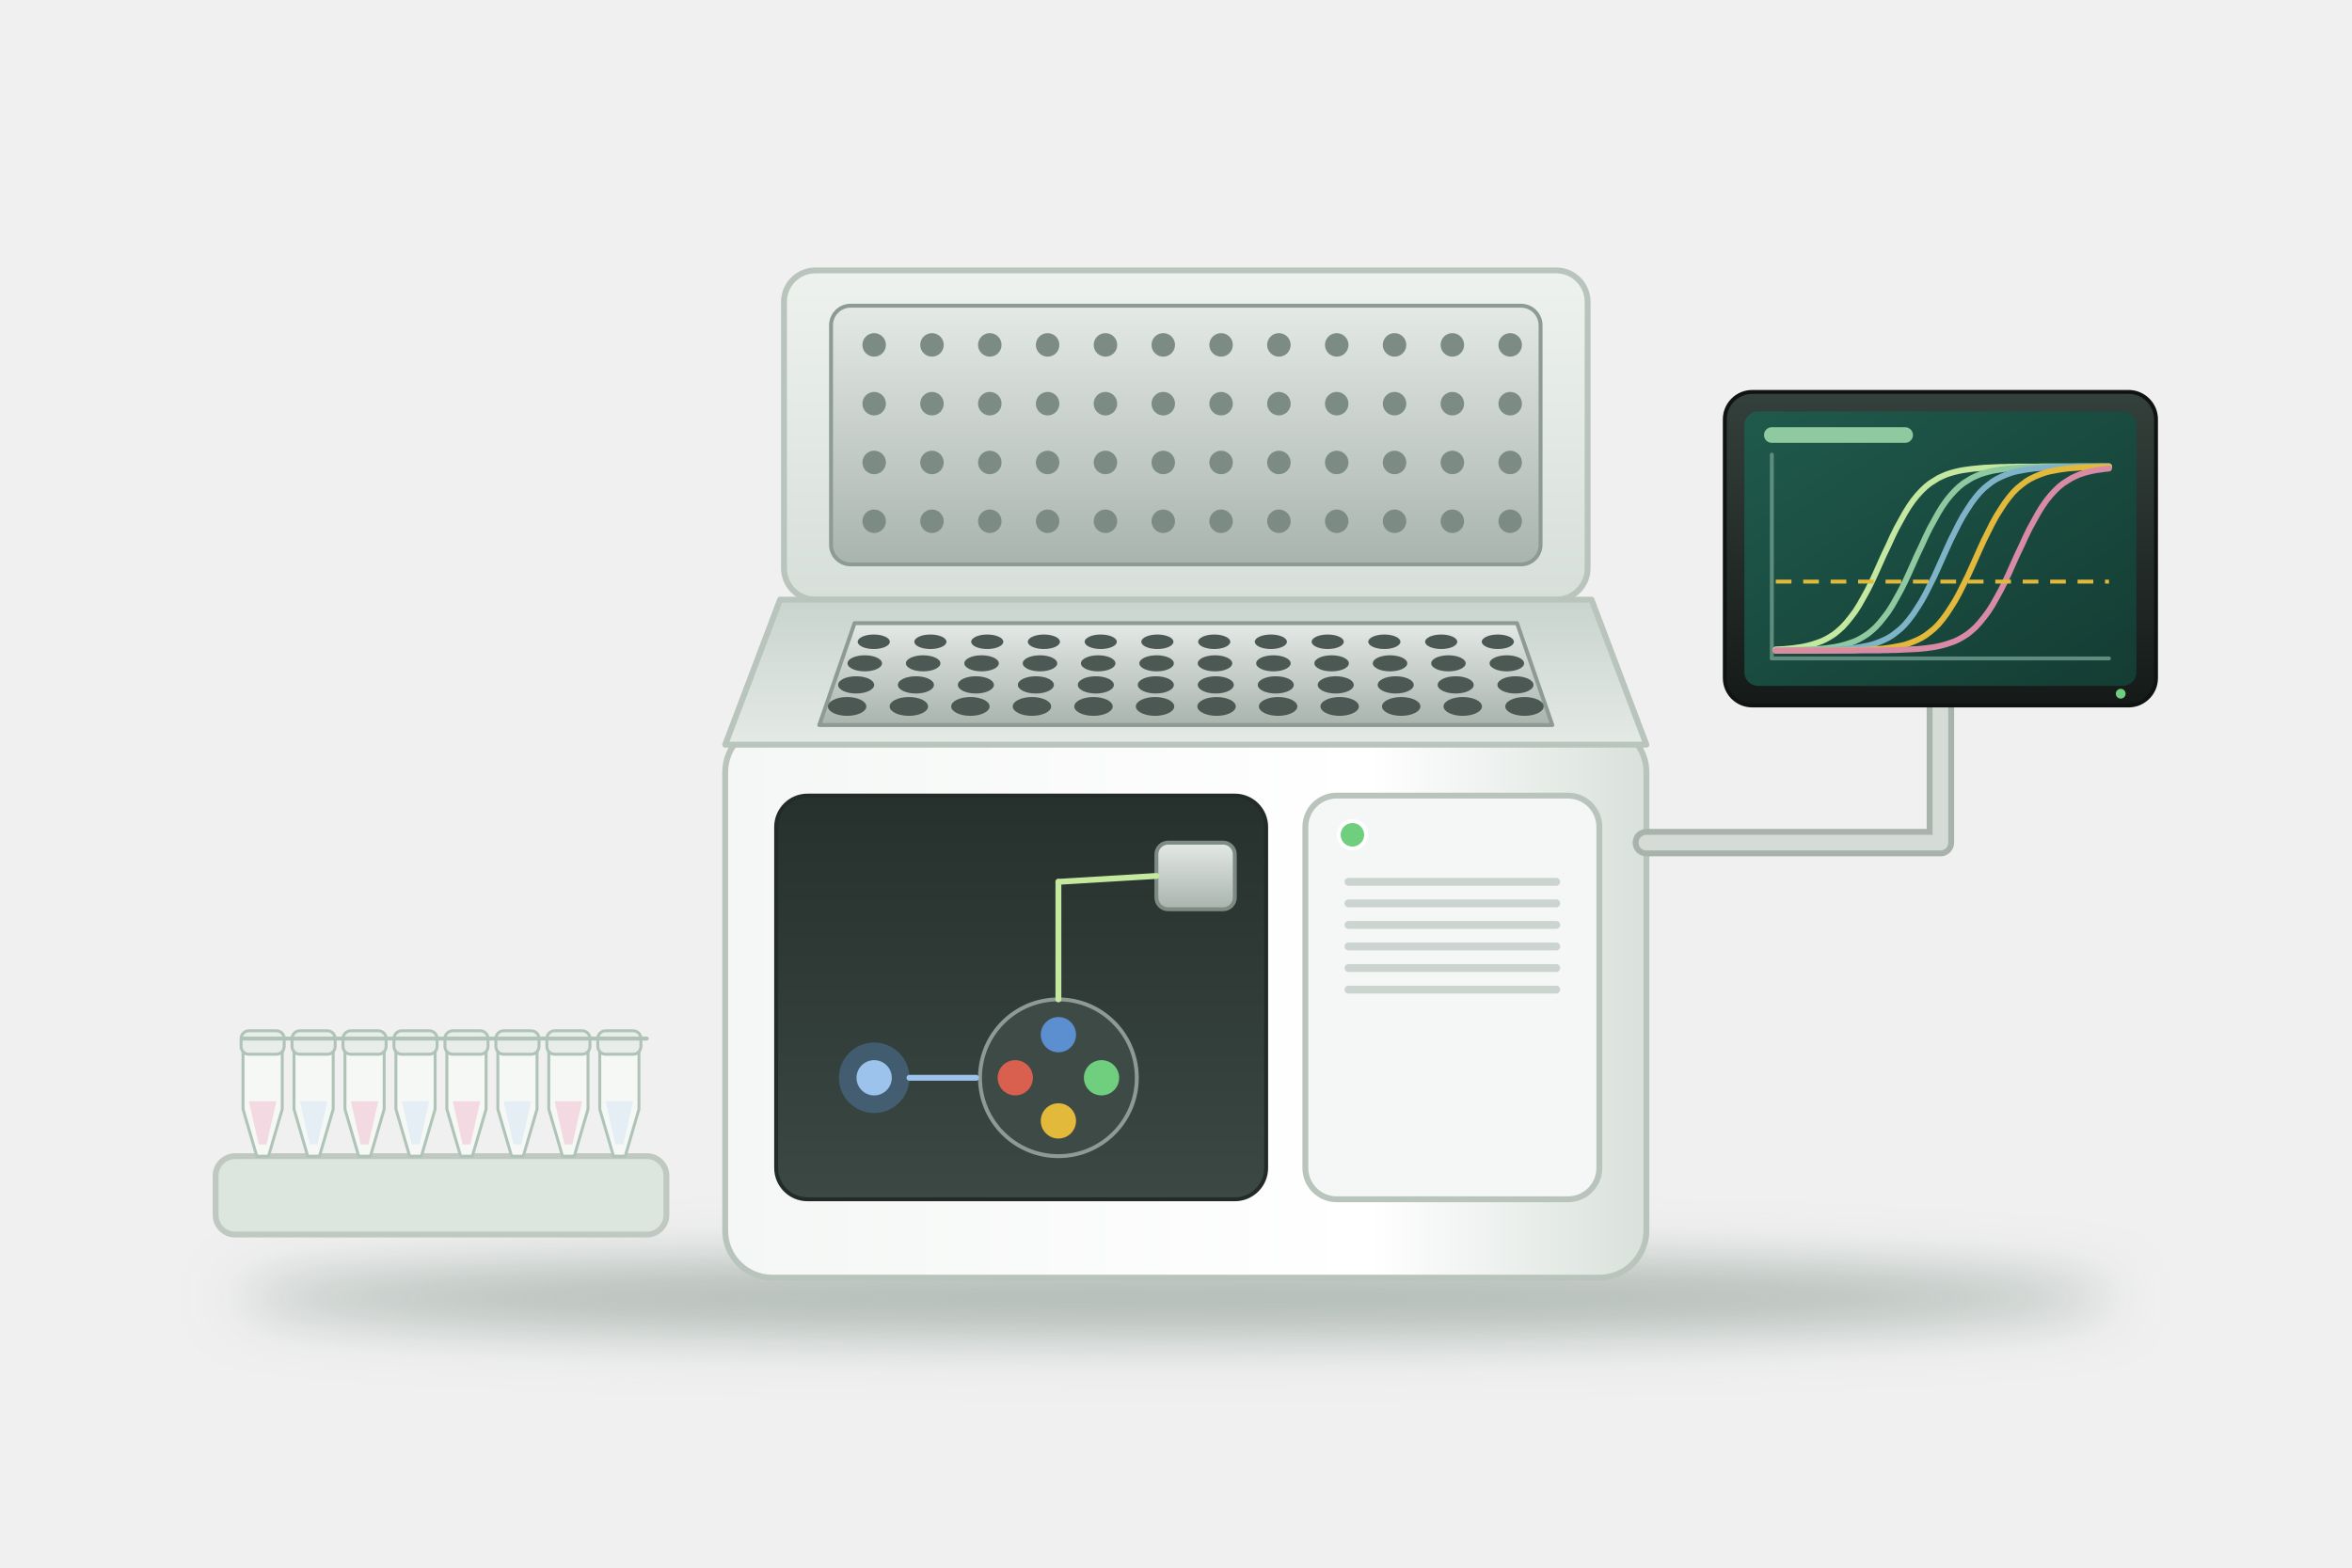
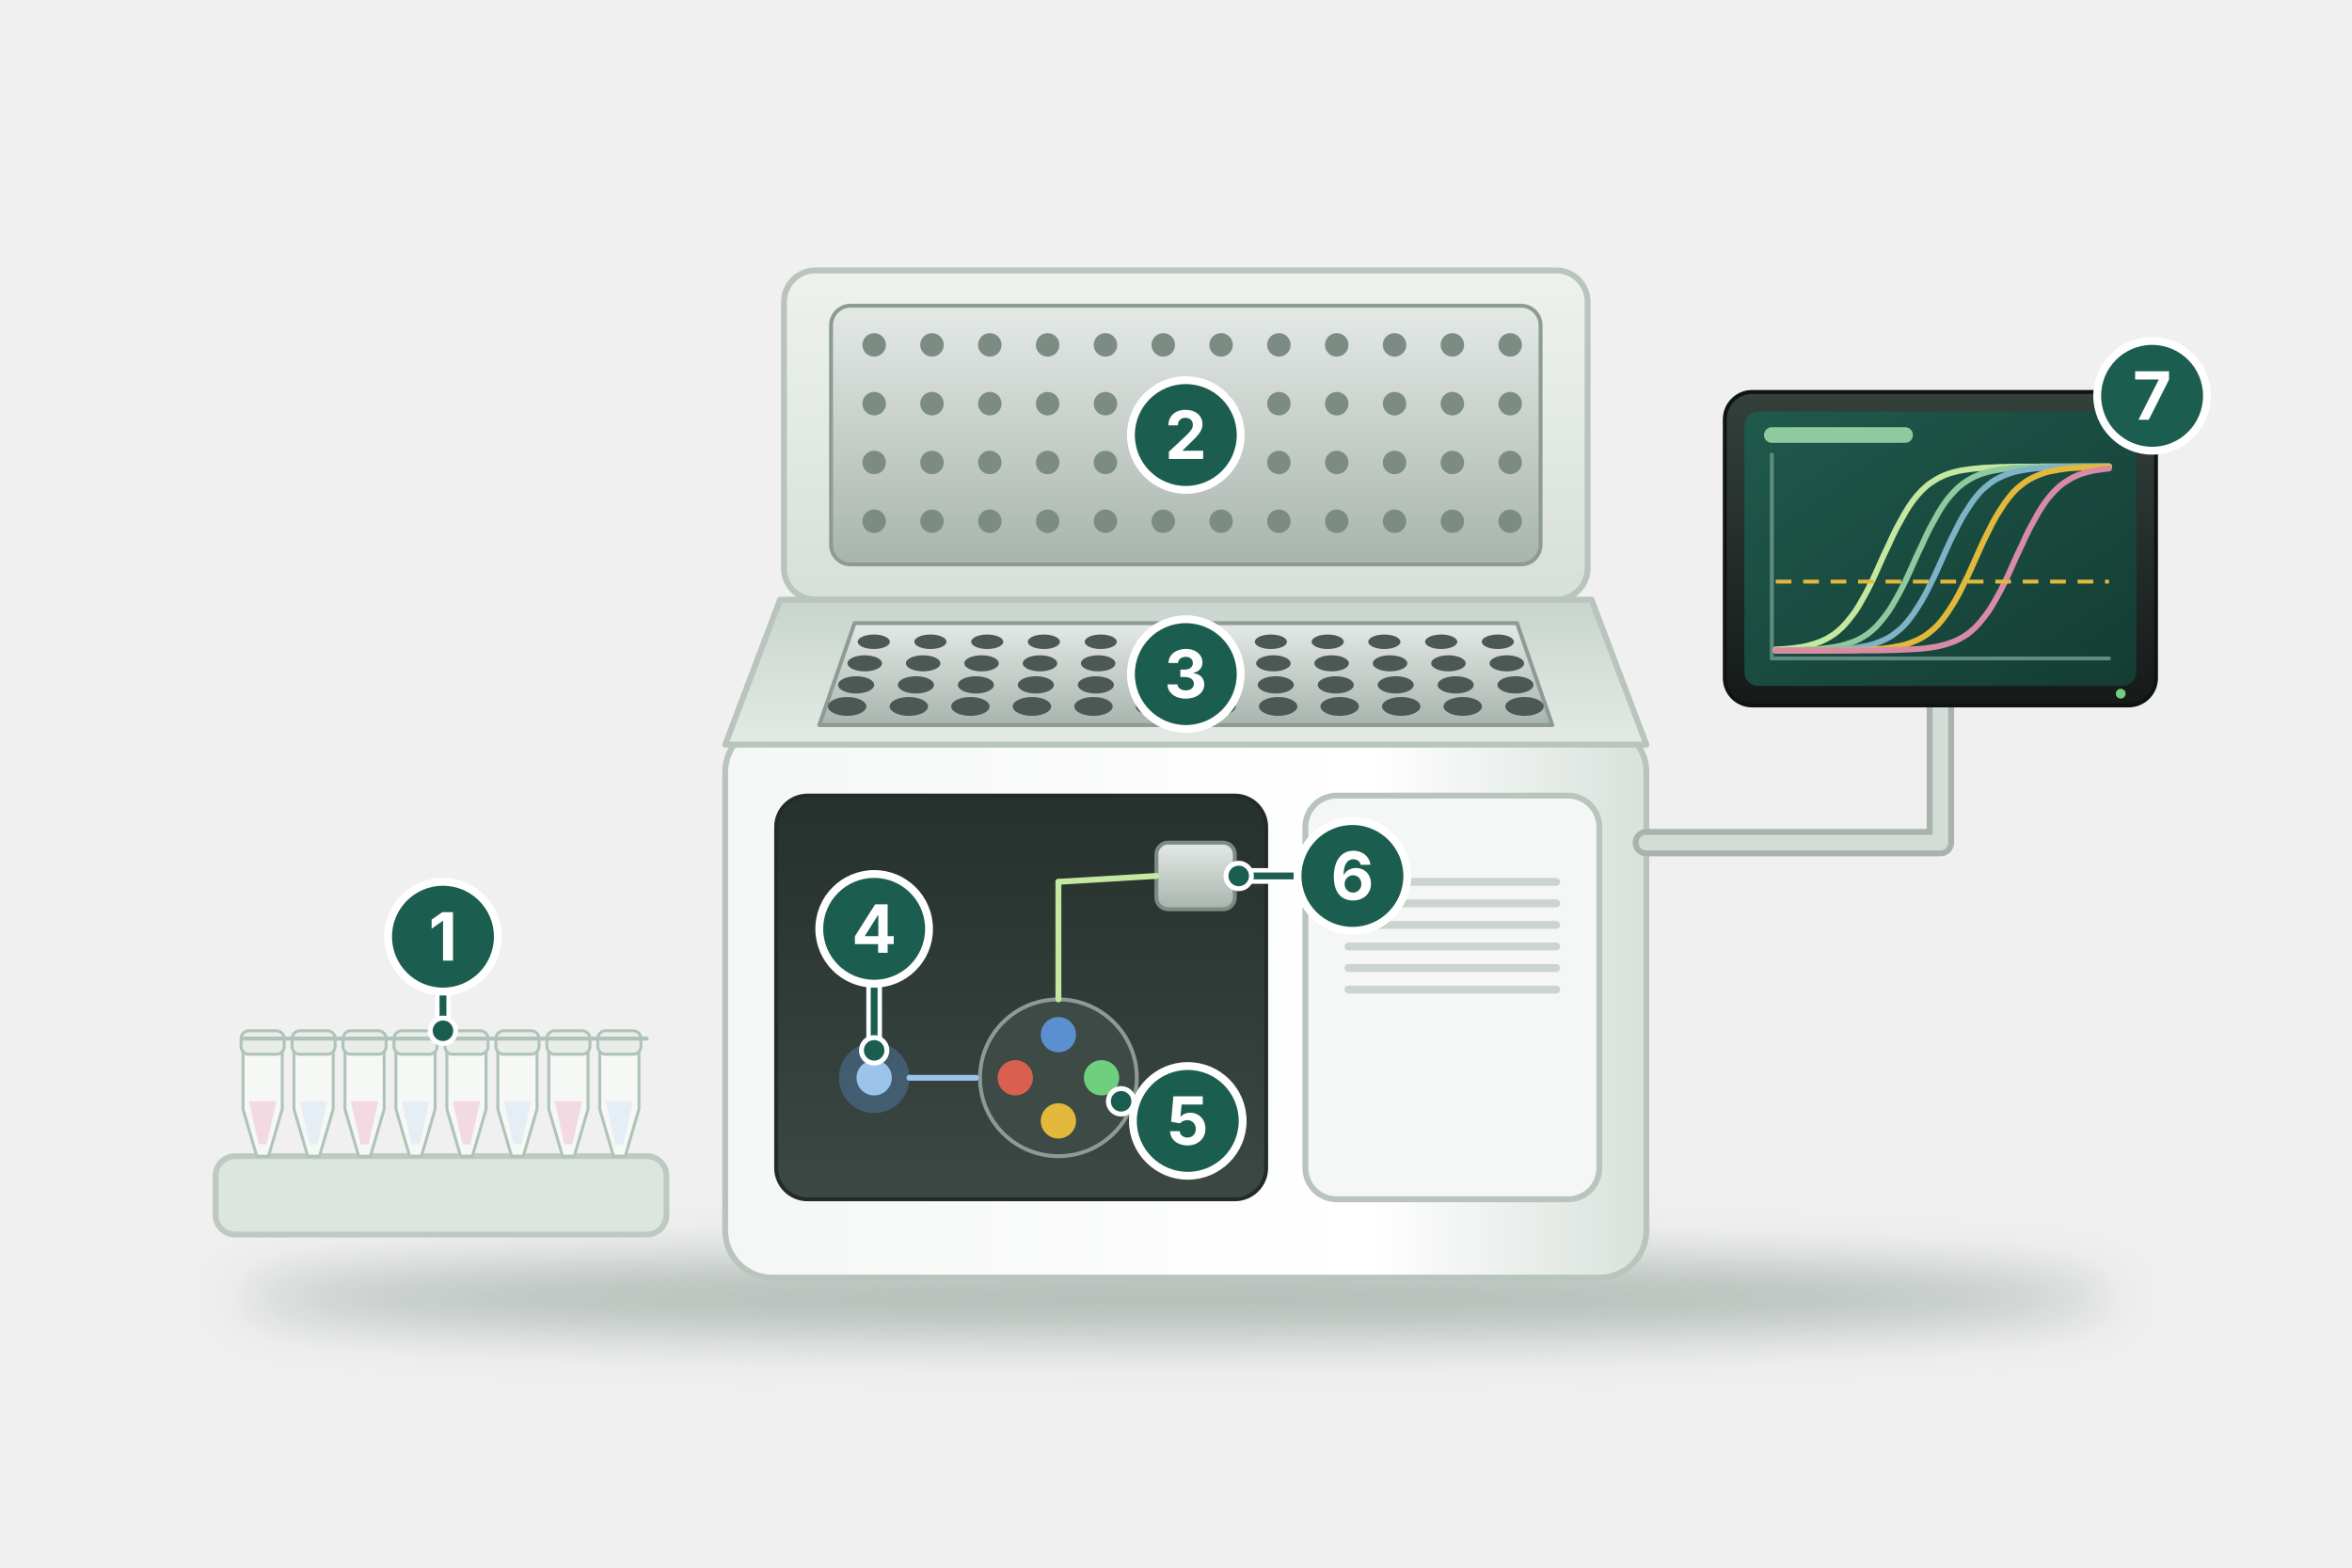
<svg xmlns="http://www.w3.org/2000/svg" viewBox="0 0 1200 800" width="1200" height="800">
  <defs>
    <linearGradient id="body" x1="0" y1="0" x2="0" y2="1">
      <stop offset="0" stop-color="#FFFFFF" />
      <stop offset="1" stop-color="#E1E7E3" />
    </linearGradient>
    <linearGradient id="bodyH" x1="0" y1="0" x2="1" y2="0">
      <stop offset="0" stop-color="#F4F7F5" />
      <stop offset="0.7" stop-color="#FFFFFF" />
      <stop offset="1" stop-color="#D9E1DC" />
    </linearGradient>
    <linearGradient id="topP" x1="0" y1="0" x2="0" y2="1">
      <stop offset="0" stop-color="#EEF2EF" />
      <stop offset="1" stop-color="#D7DFDA" />
    </linearGradient>
    <linearGradient id="deck" x1="0" y1="0" x2="0" y2="1">
      <stop offset="0" stop-color="#C9D4CE" />
      <stop offset="1" stop-color="#E4EAE6" />
    </linearGradient>
    <linearGradient id="screen" x1="0" y1="0" x2="1" y2="1">
      <stop offset="0" stop-color="#1F5A4C" />
      <stop offset="1" stop-color="#143C33" />
    </linearGradient>
    <linearGradient id="dark" x1="0" y1="0" x2="0" y2="1">
      <stop offset="0" stop-color="#34403B" />
      <stop offset="1" stop-color="#151A18" />
    </linearGradient>
    <linearGradient id="niche" x1="0" y1="0" x2="0" y2="1">
      <stop offset="0" stop-color="#26302C" />
      <stop offset="1" stop-color="#3B4843" />
    </linearGradient>
    <linearGradient id="metal" x1="0" y1="0" x2="0" y2="1">
      <stop offset="0" stop-color="#E4E9E6" />
      <stop offset="1" stop-color="#A9B4AE" />
    </linearGradient>
    <linearGradient id="glass" x1="0" y1="0" x2="1" y2="1">
      <stop offset="0" stop-color="#FFFFFF" stop-opacity="0.55" />
      <stop offset="0.45" stop-color="#FFFFFF" stop-opacity="0.08" />
      <stop offset="1" stop-color="#CFE9D9" stop-opacity="0.25" />
    </linearGradient>
    <linearGradient id="liquid" x1="0" y1="0" x2="0" y2="1">
      <stop offset="0" stop-color="#F0D36B" />
      <stop offset="1" stop-color="#E0B73A" />
    </linearGradient>
    <filter id="soft" filterUnits="userSpaceOnUse" x="0" y="0" width="1200" height="800">
      <feGaussianBlur stdDeviation="14" />
    </filter>
  </defs>
  <g transform="translate(0,-50) scale(1)">
    <ellipse cx="600" cy="712" rx="480" ry="20" fill="#6F8479" opacity="0.5" filter="url(#soft)" />
    <rect x="110" y="640" width="230" height="40" rx="10" fill="#DDE5DF" stroke="#BFC9C2" stroke-width="3" />
    <path d="M124 586 H144 V 616 L137 640 H131 L124 616 Z" fill="#F6F8F6" stroke="#AFC3B8" stroke-width="1.5" stroke-linecap="round" stroke-linejoin="round" />
    <path d="M127 612 H141 L136 634 H132 Z" fill="#F3D9E1" stroke="None" stroke-width="0" stroke-linecap="round" stroke-linejoin="round" />
    <rect x="123" y="576" width="22" height="12" rx="4" fill="#E8EDEA" stroke="#AFC3B8" stroke-width="1.5" />
    <path d="M150 586 H170 V 616 L163 640 H157 L150 616 Z" fill="#F6F8F6" stroke="#AFC3B8" stroke-width="1.5" stroke-linecap="round" stroke-linejoin="round" />
    <path d="M153 612 H167 L162 634 H158 Z" fill="#E4EEF4" stroke="None" stroke-width="0" stroke-linecap="round" stroke-linejoin="round" />
    <rect x="149" y="576" width="22" height="12" rx="4" fill="#E8EDEA" stroke="#AFC3B8" stroke-width="1.5" />
    <path d="M176 586 H196 V 616 L189 640 H183 L176 616 Z" fill="#F6F8F6" stroke="#AFC3B8" stroke-width="1.5" stroke-linecap="round" stroke-linejoin="round" />
    <path d="M179 612 H193 L188 634 H184 Z" fill="#F3D9E1" stroke="None" stroke-width="0" stroke-linecap="round" stroke-linejoin="round" />
    <rect x="175" y="576" width="22" height="12" rx="4" fill="#E8EDEA" stroke="#AFC3B8" stroke-width="1.5" />
    <path d="M202 586 H222 V 616 L215 640 H209 L202 616 Z" fill="#F6F8F6" stroke="#AFC3B8" stroke-width="1.5" stroke-linecap="round" stroke-linejoin="round" />
    <path d="M205 612 H219 L214 634 H210 Z" fill="#E4EEF4" stroke="None" stroke-width="0" stroke-linecap="round" stroke-linejoin="round" />
    <rect x="201" y="576" width="22" height="12" rx="4" fill="#E8EDEA" stroke="#AFC3B8" stroke-width="1.5" />
    <path d="M228 586 H248 V 616 L241 640 H235 L228 616 Z" fill="#F6F8F6" stroke="#AFC3B8" stroke-width="1.5" stroke-linecap="round" stroke-linejoin="round" />
    <path d="M231 612 H245 L240 634 H236 Z" fill="#F3D9E1" stroke="None" stroke-width="0" stroke-linecap="round" stroke-linejoin="round" />
    <rect x="227" y="576" width="22" height="12" rx="4" fill="#E8EDEA" stroke="#AFC3B8" stroke-width="1.5" />
    <path d="M254 586 H274 V 616 L267 640 H261 L254 616 Z" fill="#F6F8F6" stroke="#AFC3B8" stroke-width="1.5" stroke-linecap="round" stroke-linejoin="round" />
    <path d="M257 612 H271 L266 634 H262 Z" fill="#E4EEF4" stroke="None" stroke-width="0" stroke-linecap="round" stroke-linejoin="round" />
    <rect x="253" y="576" width="22" height="12" rx="4" fill="#E8EDEA" stroke="#AFC3B8" stroke-width="1.5" />
    <path d="M280 586 H300 V 616 L293 640 H287 L280 616 Z" fill="#F6F8F6" stroke="#AFC3B8" stroke-width="1.5" stroke-linecap="round" stroke-linejoin="round" />
    <path d="M283 612 H297 L292 634 H288 Z" fill="#F3D9E1" stroke="None" stroke-width="0" stroke-linecap="round" stroke-linejoin="round" />
    <rect x="279" y="576" width="22" height="12" rx="4" fill="#E8EDEA" stroke="#AFC3B8" stroke-width="1.5" />
    <path d="M306 586 H326 V 616 L319 640 H313 L306 616 Z" fill="#F6F8F6" stroke="#AFC3B8" stroke-width="1.5" stroke-linecap="round" stroke-linejoin="round" />
    <path d="M309 612 H323 L318 634 H314 Z" fill="#E4EEF4" stroke="None" stroke-width="0" stroke-linecap="round" stroke-linejoin="round" />
    <rect x="305" y="576" width="22" height="12" rx="4" fill="#E8EDEA" stroke="#AFC3B8" stroke-width="1.5" />
    <line x1="124" y1="580" x2="330" y2="580" stroke="#AFC3B8" stroke-width="2" stroke-linecap="round" />
    <rect x="370" y="420" width="470" height="282" rx="24" fill="url(#bodyH)" stroke="#B9C4BD" stroke-width="3" />
    <rect x="400" y="188" width="410" height="168" rx="16" fill="url(#topP)" stroke="#B9C4BD" stroke-width="3" />
    <rect x="424" y="206" width="362" height="132" rx="10" fill="url(#metal)" stroke="#8E9B94" stroke-width="2" />
    <ellipse cx="446.0" cy="226.0" rx="6.0" ry="6.0" fill="#7C8C84" />
    <ellipse cx="475.5" cy="226.0" rx="6.0" ry="6.0" fill="#7C8C84" />
    <ellipse cx="505.0" cy="226.0" rx="6.0" ry="6.0" fill="#7C8C84" />
    <ellipse cx="534.5" cy="226.0" rx="6.0" ry="6.0" fill="#7C8C84" />
    <ellipse cx="564.0" cy="226.0" rx="6.0" ry="6.0" fill="#7C8C84" />
    <ellipse cx="593.5" cy="226.0" rx="6.0" ry="6.0" fill="#7C8C84" />
    <ellipse cx="623.0" cy="226.0" rx="6.0" ry="6.0" fill="#7C8C84" />
    <ellipse cx="652.5" cy="226.0" rx="6.0" ry="6.0" fill="#7C8C84" />
    <ellipse cx="682.0" cy="226.0" rx="6.0" ry="6.0" fill="#7C8C84" />
    <ellipse cx="711.5" cy="226.0" rx="6.0" ry="6.0" fill="#7C8C84" />
    <ellipse cx="741.0" cy="226.0" rx="6.0" ry="6.0" fill="#7C8C84" />
    <ellipse cx="770.5" cy="226.0" rx="6.0" ry="6.0" fill="#7C8C84" />
    <ellipse cx="446.0" cy="256.0" rx="6.0" ry="6.0" fill="#7C8C84" />
    <ellipse cx="475.5" cy="256.0" rx="6.0" ry="6.0" fill="#7C8C84" />
    <ellipse cx="505.0" cy="256.0" rx="6.0" ry="6.0" fill="#7C8C84" />
    <ellipse cx="534.5" cy="256.0" rx="6.0" ry="6.0" fill="#7C8C84" />
    <ellipse cx="564.0" cy="256.0" rx="6.0" ry="6.0" fill="#7C8C84" />
    <ellipse cx="593.5" cy="256.0" rx="6.0" ry="6.0" fill="#7C8C84" />
    <ellipse cx="623.0" cy="256.0" rx="6.0" ry="6.0" fill="#7C8C84" />
    <ellipse cx="652.5" cy="256.0" rx="6.0" ry="6.0" fill="#7C8C84" />
    <ellipse cx="682.0" cy="256.0" rx="6.0" ry="6.0" fill="#7C8C84" />
    <ellipse cx="711.5" cy="256.0" rx="6.0" ry="6.0" fill="#7C8C84" />
    <ellipse cx="741.0" cy="256.0" rx="6.0" ry="6.0" fill="#7C8C84" />
    <ellipse cx="770.5" cy="256.0" rx="6.0" ry="6.0" fill="#7C8C84" />
    <ellipse cx="446.0" cy="286.0" rx="6.0" ry="6.0" fill="#7C8C84" />
    <ellipse cx="475.5" cy="286.0" rx="6.0" ry="6.0" fill="#7C8C84" />
    <ellipse cx="505.0" cy="286.0" rx="6.0" ry="6.0" fill="#7C8C84" />
    <ellipse cx="534.5" cy="286.0" rx="6.0" ry="6.0" fill="#7C8C84" />
    <ellipse cx="564.0" cy="286.0" rx="6.0" ry="6.0" fill="#7C8C84" />
    <ellipse cx="593.5" cy="286.0" rx="6.0" ry="6.0" fill="#7C8C84" />
    <ellipse cx="623.0" cy="286.0" rx="6.0" ry="6.0" fill="#7C8C84" />
    <ellipse cx="652.5" cy="286.0" rx="6.0" ry="6.0" fill="#7C8C84" />
    <ellipse cx="682.0" cy="286.0" rx="6.0" ry="6.0" fill="#7C8C84" />
    <ellipse cx="711.5" cy="286.0" rx="6.0" ry="6.0" fill="#7C8C84" />
    <ellipse cx="741.0" cy="286.0" rx="6.0" ry="6.0" fill="#7C8C84" />
    <ellipse cx="770.5" cy="286.0" rx="6.0" ry="6.0" fill="#7C8C84" />
    <ellipse cx="446.0" cy="316.0" rx="6.0" ry="6.0" fill="#7C8C84" />
    <ellipse cx="475.5" cy="316.0" rx="6.0" ry="6.0" fill="#7C8C84" />
    <ellipse cx="505.0" cy="316.0" rx="6.0" ry="6.0" fill="#7C8C84" />
    <ellipse cx="534.5" cy="316.0" rx="6.0" ry="6.0" fill="#7C8C84" />
    <ellipse cx="564.0" cy="316.0" rx="6.0" ry="6.0" fill="#7C8C84" />
    <ellipse cx="593.5" cy="316.0" rx="6.0" ry="6.0" fill="#7C8C84" />
    <ellipse cx="623.0" cy="316.0" rx="6.0" ry="6.0" fill="#7C8C84" />
    <ellipse cx="652.5" cy="316.0" rx="6.0" ry="6.0" fill="#7C8C84" />
    <ellipse cx="682.0" cy="316.0" rx="6.0" ry="6.0" fill="#7C8C84" />
    <ellipse cx="711.5" cy="316.0" rx="6.0" ry="6.0" fill="#7C8C84" />
    <ellipse cx="741.0" cy="316.0" rx="6.0" ry="6.0" fill="#7C8C84" />
    <ellipse cx="770.5" cy="316.0" rx="6.0" ry="6.0" fill="#7C8C84" />
    <path d="M370 430 L398 356 H812 L840 430 Z" fill="url(#deck)" stroke="#B9C4BD" stroke-width="3" stroke-linecap="round" stroke-linejoin="round" />
    <path d="M418 420 L436 368 H774 L792 420 Z" fill="url(#metal)" stroke="#8E9B94" stroke-width="2" stroke-linecap="round" stroke-linejoin="round" />
    <ellipse cx="445.8" cy="377.5" rx="8.2" ry="3.7" fill="#4C5853" />
    <ellipse cx="474.7" cy="377.5" rx="8.2" ry="3.7" fill="#4C5853" />
    <ellipse cx="503.7" cy="377.5" rx="8.2" ry="3.7" fill="#4C5853" />
    <ellipse cx="532.6" cy="377.5" rx="8.2" ry="3.7" fill="#4C5853" />
    <ellipse cx="561.6" cy="377.5" rx="8.2" ry="3.7" fill="#4C5853" />
    <ellipse cx="590.5" cy="377.5" rx="8.2" ry="3.7" fill="#4C5853" />
    <ellipse cx="619.5" cy="377.5" rx="8.2" ry="3.7" fill="#4C5853" />
    <ellipse cx="648.4" cy="377.5" rx="8.2" ry="3.7" fill="#4C5853" />
    <ellipse cx="677.4" cy="377.5" rx="8.2" ry="3.7" fill="#4C5853" />
    <ellipse cx="706.3" cy="377.5" rx="8.2" ry="3.7" fill="#4C5853" />
    <ellipse cx="735.3" cy="377.5" rx="8.2" ry="3.7" fill="#4C5853" />
    <ellipse cx="764.2" cy="377.5" rx="8.2" ry="3.7" fill="#4C5853" />
    <ellipse cx="441.2" cy="388.5" rx="8.8" ry="4.1" fill="#4C5853" />
    <ellipse cx="471.0" cy="388.5" rx="8.8" ry="4.1" fill="#4C5853" />
    <ellipse cx="500.8" cy="388.5" rx="8.8" ry="4.1" fill="#4C5853" />
    <ellipse cx="530.6" cy="388.5" rx="8.8" ry="4.1" fill="#4C5853" />
    <ellipse cx="560.3" cy="388.5" rx="8.8" ry="4.1" fill="#4C5853" />
    <ellipse cx="590.1" cy="388.5" rx="8.8" ry="4.1" fill="#4C5853" />
    <ellipse cx="619.9" cy="388.5" rx="8.8" ry="4.1" fill="#4C5853" />
    <ellipse cx="649.7" cy="388.5" rx="8.8" ry="4.1" fill="#4C5853" />
    <ellipse cx="679.4" cy="388.5" rx="8.8" ry="4.1" fill="#4C5853" />
    <ellipse cx="709.2" cy="388.5" rx="8.8" ry="4.1" fill="#4C5853" />
    <ellipse cx="739.0" cy="388.5" rx="8.8" ry="4.1" fill="#4C5853" />
    <ellipse cx="768.8" cy="388.5" rx="8.8" ry="4.1" fill="#4C5853" />
    <ellipse cx="436.8" cy="399.5" rx="9.2" ry="4.4" fill="#4C5853" />
    <ellipse cx="467.3" cy="399.5" rx="9.2" ry="4.4" fill="#4C5853" />
    <ellipse cx="497.9" cy="399.5" rx="9.2" ry="4.4" fill="#4C5853" />
    <ellipse cx="528.5" cy="399.5" rx="9.2" ry="4.4" fill="#4C5853" />
    <ellipse cx="559.1" cy="399.5" rx="9.2" ry="4.4" fill="#4C5853" />
    <ellipse cx="589.7" cy="399.5" rx="9.2" ry="4.4" fill="#4C5853" />
    <ellipse cx="620.3" cy="399.5" rx="9.2" ry="4.4" fill="#4C5853" />
    <ellipse cx="650.9" cy="399.5" rx="9.2" ry="4.4" fill="#4C5853" />
    <ellipse cx="681.5" cy="399.5" rx="9.2" ry="4.4" fill="#4C5853" />
    <ellipse cx="712.1" cy="399.5" rx="9.2" ry="4.4" fill="#4C5853" />
    <ellipse cx="742.7" cy="399.5" rx="9.2" ry="4.4" fill="#4C5853" />
    <ellipse cx="773.2" cy="399.5" rx="9.2" ry="4.4" fill="#4C5853" />
    <ellipse cx="432.2" cy="410.5" rx="9.8" ry="4.8" fill="#4C5853" />
    <ellipse cx="463.7" cy="410.5" rx="9.8" ry="4.8" fill="#4C5853" />
    <ellipse cx="495.1" cy="410.5" rx="9.8" ry="4.8" fill="#4C5853" />
    <ellipse cx="526.5" cy="410.5" rx="9.8" ry="4.8" fill="#4C5853" />
    <ellipse cx="557.9" cy="410.5" rx="9.8" ry="4.8" fill="#4C5853" />
    <ellipse cx="589.3" cy="410.5" rx="9.8" ry="4.8" fill="#4C5853" />
    <ellipse cx="620.7" cy="410.5" rx="9.8" ry="4.8" fill="#4C5853" />
    <ellipse cx="652.1" cy="410.5" rx="9.8" ry="4.8" fill="#4C5853" />
    <ellipse cx="683.5" cy="410.5" rx="9.8" ry="4.8" fill="#4C5853" />
    <ellipse cx="714.9" cy="410.5" rx="9.8" ry="4.8" fill="#4C5853" />
    <ellipse cx="746.3" cy="410.5" rx="9.8" ry="4.8" fill="#4C5853" />
    <ellipse cx="777.8" cy="410.5" rx="9.8" ry="4.8" fill="#4C5853" />
    <rect x="396" y="456" width="250" height="206" rx="16" fill="url(#niche)" stroke="#232B28" stroke-width="2" />
    <ellipse cx="446.0" cy="600.0" rx="18.0" ry="18.0" fill="#5B8FD0" opacity="0.35" />
    <ellipse cx="446.0" cy="600.0" rx="9.0" ry="9.0" fill="#9CC3EC" />
    <ellipse cx="540.0" cy="600.0" rx="40.0" ry="40.0" fill="#3E4A45" stroke="#8E9B94" stroke-width="2" />
    <ellipse cx="540.0" cy="578.0" rx="9.0" ry="9.0" fill="#5B8FD0" />
    <ellipse cx="562.0" cy="600.0" rx="9.0" ry="9.0" fill="#6FCF7F" />
    <ellipse cx="540.0" cy="622.0" rx="9.0" ry="9.0" fill="#E3B93C" />
    <ellipse cx="518.0" cy="600.0" rx="9.0" ry="9.0" fill="#D9604F" />
    <line x1="464" y1="600" x2="498" y2="600" stroke="#9CC3EC" stroke-width="3" stroke-linecap="round" />
    <rect x="590" y="480" width="40" height="34" rx="6" fill="url(#metal)" stroke="#7C8C84" stroke-width="2" />
    <line x1="540" y1="560" x2="540" y2="500" stroke="#C5E8A1" stroke-width="3" stroke-linecap="round" />
    <line x1="540" y1="500" x2="590" y2="497" stroke="#C5E8A1" stroke-width="3" stroke-linecap="round" />
    <rect x="666" y="456" width="150" height="206" rx="16" fill="#F4F7F5" stroke="#B9C4BD" stroke-width="3" />
    <line x1="688" y1="500" x2="794" y2="500" stroke="#CBD4CE" stroke-width="4" stroke-linecap="round" />
    <line x1="688" y1="511" x2="794" y2="511" stroke="#CBD4CE" stroke-width="4" stroke-linecap="round" />
    <line x1="688" y1="522" x2="794" y2="522" stroke="#CBD4CE" stroke-width="4" stroke-linecap="round" />
    <line x1="688" y1="533" x2="794" y2="533" stroke="#CBD4CE" stroke-width="4" stroke-linecap="round" />
    <line x1="688" y1="544" x2="794" y2="544" stroke="#CBD4CE" stroke-width="4" stroke-linecap="round" />
    <line x1="688" y1="555" x2="794" y2="555" stroke="#CBD4CE" stroke-width="4" stroke-linecap="round" />
    <ellipse cx="690.0" cy="476.0" rx="7.0" ry="7.0" fill="#6FCF7F" stroke="#FFFFFF" stroke-width="2" />
    <path d="M840 480 L990 480 L990 410" fill="none" stroke="#A8B3AC" stroke-width="14" stroke-linecap="round" stroke-linejoin="round" />
    <path d="M840 480 L990 480 L990 410" fill="none" stroke="#D5DCD8" stroke-width="8" stroke-linecap="round" stroke-linejoin="round" />
    <rect x="880" y="250" width="220" height="160" rx="14" fill="url(#dark)" stroke="#0F1412" stroke-width="2" />
    <rect x="890" y="260" width="200" height="140" rx="7" fill="url(#screen)" />
    <g transform="translate(890,260)">
      <rect x="10" y="8" width="76" height="8" rx="4" fill="#8FC9A0" />
      <line x1="14" y1="126" x2="186" y2="126" stroke="#5E8C7E" stroke-width="2" stroke-linecap="round" />
      <line x1="14" y1="22" x2="14" y2="126" stroke="#5E8C7E" stroke-width="2" stroke-linecap="round" />
      <path d="M16.0 121.4 L18.1 121.3 L20.2 121.2 L22.4 121.0 L24.5 120.8 L26.6 120.5 L28.8 120.2 L30.9 119.8 L33.0 119.3 L35.1 118.7 L37.2 118.0 L39.4 117.2 L41.5 116.2 L43.6 115.0 L45.8 113.6 L47.9 111.9 L50.0 110.0 L52.1 107.7 L54.2 105.1 L56.4 102.2 L58.5 98.9 L60.6 95.2 L62.8 91.2 L64.9 87.0 L67.0 82.5 L69.1 77.8 L71.2 73.1 L73.4 68.5 L75.5 63.9 L77.6 59.6 L79.8 55.6 L81.9 51.8 L84.0 48.4 L86.1 45.4 L88.2 42.8 L90.4 40.4 L92.5 38.4 L94.6 36.7 L96.8 35.3 L98.9 34.0 L101.0 33.0 L103.1 32.1 L105.2 31.4 L107.4 30.8 L109.5 30.3 L111.6 29.9 L113.8 29.6 L115.9 29.3 L118.0 29.1 L120.1 28.9 L122.2 28.7 L124.4 28.6 L126.5 28.5 L128.6 28.4 L130.8 28.3 L132.9 28.3 L135.0 28.2 L137.1 28.2 L139.2 28.1 L141.4 28.1 L143.5 28.1 L145.6 28.1 L147.8 28.1 L149.9 28.1 L152.0 28.0 L154.1 28.0 L156.2 28.0 L158.4 28.0 L160.5 28.0 L162.6 28.0 L164.8 28.0 L166.9 28.0 L169.0 28.0 L171.1 28.0 L173.2 28.0 L175.4 28.0 L177.5 28.0 L179.6 28.0 L181.8 28.0 L183.9 28.0 L186.0 28.0" fill="none" stroke="#C5E8A1" stroke-width="3" stroke-linecap="round" stroke-linejoin="round" />
      <path d="M16.0 121.9 L18.1 121.9 L20.2 121.8 L22.4 121.8 L24.5 121.7 L26.6 121.7 L28.8 121.6 L30.9 121.5 L33.0 121.4 L35.1 121.3 L37.2 121.2 L39.4 121.0 L41.5 120.8 L43.6 120.5 L45.8 120.2 L47.9 119.8 L50.0 119.3 L52.1 118.7 L54.2 118.0 L56.4 117.2 L58.5 116.2 L60.6 115.0 L62.8 113.6 L64.9 111.9 L67.0 110.0 L69.1 107.7 L71.2 105.1 L73.4 102.2 L75.5 98.9 L77.6 95.2 L79.8 91.2 L81.9 87.0 L84.0 82.5 L86.1 77.8 L88.2 73.1 L90.4 68.5 L92.5 63.9 L94.6 59.6 L96.8 55.6 L98.9 51.8 L101.0 48.4 L103.1 45.4 L105.2 42.8 L107.4 40.4 L109.5 38.4 L111.6 36.7 L113.8 35.3 L115.9 34.0 L118.0 33.0 L120.1 32.1 L122.2 31.4 L124.4 30.8 L126.5 30.3 L128.6 29.9 L130.8 29.6 L132.9 29.3 L135.0 29.1 L137.1 28.9 L139.2 28.7 L141.4 28.6 L143.5 28.5 L145.6 28.4 L147.8 28.3 L149.9 28.3 L152.0 28.2 L154.1 28.2 L156.2 28.1 L158.4 28.1 L160.5 28.1 L162.6 28.1 L164.8 28.1 L166.9 28.1 L169.0 28.0 L171.1 28.0 L173.2 28.0 L175.4 28.0 L177.5 28.0 L179.6 28.0 L181.8 28.0 L183.9 28.0 L186.0 28.0" fill="none" stroke="#8FC9A0" stroke-width="3" stroke-linecap="round" stroke-linejoin="round" />
      <path d="M16.0 122.0 L18.1 122.0 L20.2 122.0 L22.4 121.9 L24.5 121.9 L26.6 121.9 L28.8 121.9 L30.9 121.9 L33.0 121.8 L35.1 121.8 L37.2 121.8 L39.4 121.7 L41.5 121.7 L43.6 121.6 L45.8 121.5 L47.9 121.4 L50.0 121.2 L52.1 121.1 L54.2 120.9 L56.4 120.6 L58.5 120.3 L60.6 119.9 L62.8 119.5 L64.9 119.0 L67.0 118.3 L69.1 117.5 L71.2 116.6 L73.4 115.5 L75.5 114.2 L77.6 112.6 L79.8 110.8 L81.9 108.7 L84.0 106.2 L86.1 103.4 L88.2 100.2 L90.4 96.7 L92.5 92.9 L94.6 88.7 L96.8 84.3 L98.9 79.7 L101.0 75.0 L103.1 70.3 L105.2 65.7 L107.4 61.3 L109.5 57.1 L111.6 53.3 L113.8 49.8 L115.9 46.6 L118.0 43.8 L120.1 41.3 L122.2 39.2 L124.4 37.4 L126.5 35.8 L128.6 34.5 L130.8 33.4 L132.9 32.5 L135.0 31.7 L137.1 31.0 L139.2 30.5 L141.4 30.1 L143.5 29.7 L145.6 29.4 L147.8 29.1 L149.9 28.9 L152.0 28.8 L154.1 28.6 L156.2 28.5 L158.4 28.4 L160.5 28.3 L162.6 28.3 L164.8 28.2 L166.9 28.2 L169.0 28.2 L171.1 28.1 L173.2 28.1 L175.4 28.1 L177.5 28.1 L179.6 28.1 L181.8 28.0 L183.9 28.0 L186.0 28.0" fill="none" stroke="#7FB3C8" stroke-width="3" stroke-linecap="round" stroke-linejoin="round" />
      <path d="M16.0 122.0 L18.1 122.0 L20.2 122.0 L22.4 122.0 L24.5 122.0 L26.6 122.0 L28.8 122.0 L30.9 122.0 L33.0 122.0 L35.1 122.0 L37.2 122.0 L39.4 121.9 L41.5 121.9 L43.6 121.9 L45.8 121.9 L47.9 121.9 L50.0 121.8 L52.1 121.8 L54.2 121.8 L56.4 121.7 L58.5 121.7 L60.6 121.6 L62.8 121.5 L64.9 121.4 L67.0 121.2 L69.1 121.1 L71.2 120.9 L73.4 120.6 L75.5 120.3 L77.6 119.9 L79.8 119.5 L81.9 119.0 L84.0 118.3 L86.1 117.5 L88.2 116.6 L90.4 115.5 L92.5 114.2 L94.6 112.6 L96.8 110.8 L98.9 108.7 L101.0 106.2 L103.1 103.4 L105.2 100.2 L107.4 96.7 L109.5 92.9 L111.6 88.7 L113.8 84.3 L115.9 79.7 L118.0 75.0 L120.1 70.3 L122.2 65.7 L124.4 61.3 L126.5 57.1 L128.6 53.3 L130.8 49.8 L132.9 46.6 L135.0 43.8 L137.1 41.3 L139.2 39.2 L141.4 37.4 L143.5 35.8 L145.6 34.5 L147.8 33.4 L149.9 32.5 L152.0 31.7 L154.1 31.0 L156.2 30.5 L158.4 30.1 L160.5 29.7 L162.6 29.4 L164.8 29.1 L166.9 28.9 L169.0 28.8 L171.1 28.6 L173.2 28.5 L175.4 28.4 L177.5 28.3 L179.6 28.3 L181.8 28.2 L183.9 28.2 L186.0 28.2" fill="none" stroke="#E3B93C" stroke-width="3" stroke-linecap="round" stroke-linejoin="round" />
      <path d="M16.0 122.0 L18.1 122.0 L20.2 122.0 L22.4 122.0 L24.5 122.0 L26.6 122.0 L28.8 122.0 L30.9 122.0 L33.0 122.0 L35.1 122.0 L37.2 122.0 L39.4 122.0 L41.5 122.0 L43.6 122.0 L45.8 122.0 L47.9 122.0 L50.0 122.0 L52.1 122.0 L54.2 122.0 L56.4 122.0 L58.5 121.9 L60.6 121.9 L62.8 121.9 L64.9 121.9 L67.0 121.9 L69.1 121.9 L71.2 121.8 L73.4 121.8 L75.5 121.7 L77.6 121.7 L79.8 121.6 L81.9 121.5 L84.0 121.4 L86.1 121.3 L88.2 121.2 L90.4 121.0 L92.5 120.8 L94.6 120.5 L96.8 120.2 L98.9 119.8 L101.0 119.3 L103.1 118.7 L105.2 118.0 L107.4 117.2 L109.5 116.2 L111.6 115.0 L113.8 113.6 L115.9 111.9 L118.0 110.0 L120.1 107.7 L122.2 105.1 L124.4 102.2 L126.5 98.9 L128.6 95.2 L130.8 91.2 L132.9 87.0 L135.0 82.5 L137.1 77.8 L139.2 73.1 L141.4 68.5 L143.5 63.9 L145.6 59.6 L147.8 55.6 L149.9 51.8 L152.0 48.4 L154.1 45.4 L156.2 42.8 L158.4 40.4 L160.5 38.4 L162.6 36.7 L164.8 35.3 L166.9 34.0 L169.0 33.0 L171.1 32.1 L173.2 31.4 L175.4 30.8 L177.5 30.3 L179.6 29.9 L181.8 29.6 L183.9 29.3 L186.0 29.1" fill="none" stroke="#D98BA6" stroke-width="3" stroke-linecap="round" stroke-linejoin="round" />
      <line x1="16" y1="86.8" x2="186" y2="86.8" stroke="#E3B93C" stroke-width="2" stroke-linecap="butt" stroke-dasharray="8 6" />
    </g>
    <ellipse cx="1082.0" cy="404.0" rx="2.5" ry="2.5" fill="#6FCF7F" />
  </g>
+   <g id="callouts" font-family="Inter, Arial, sans-serif" font-weight="700" text-anchor="middle">
+     <g class="callout" data-n="1">
+       <line x1="226" y1="506" x2="226" y2="526" stroke="#FFFFFF" stroke-width="8" stroke-linecap="round" />
+       <line x1="226" y1="506" x2="226" y2="526" stroke="#1B5E50" stroke-width="3.5" stroke-linecap="round" />
+       <ellipse cx="226.0" cy="526.0" rx="6.5" ry="6.5" fill="#1B5E50" stroke="#FFFFFF" stroke-width="2.5" />
+       <ellipse cx="226.0" cy="478.0" rx="28.0" ry="28.0" fill="#1B5E50" stroke="#FFFFFF" stroke-width="4" />
+       <text x="226.0" y="490.2" font-size="34" fill="#FFFFFF">1</text>
+     </g>
+     <g class="callout" data-n="2">
+       <ellipse cx="605.0" cy="222.0" rx="28.0" ry="28.0" fill="#1B5E50" stroke="#FFFFFF" stroke-width="4" />
+       <text x="605.0" y="234.2" font-size="34" fill="#FFFFFF">2</text>
+     </g>
+     <g class="callout" data-n="3">
+       <ellipse cx="605.0" cy="344.0" rx="28.0" ry="28.0" fill="#1B5E50" stroke="#FFFFFF" stroke-width="4" />
+       <text x="605.0" y="356.2" font-size="34" fill="#FFFFFF">3</text>
+     </g>
+     <g class="callout" data-n="4">
+       <line x1="446" y1="502" x2="446" y2="536" stroke="#FFFFFF" stroke-width="8" stroke-linecap="round" />
+       <line x1="446" y1="502" x2="446" y2="536" stroke="#1B5E50" stroke-width="3.5" stroke-linecap="round" />
+       <ellipse cx="446.0" cy="536.0" rx="6.5" ry="6.5" fill="#1B5E50" stroke="#FFFFFF" stroke-width="2.5" />
+       <ellipse cx="446.0" cy="474.0" rx="28.0" ry="28.0" fill="#1B5E50" stroke="#FFFFFF" stroke-width="4" />
+       <text x="446.0" y="486.2" font-size="34" fill="#FFFFFF">4</text>
+     </g>
+     <g class="callout" data-n="5">
+       <line x1="579.138" y1="564.099" x2="572" y2="562" stroke="#FFFFFF" stroke-width="8" stroke-linecap="round" />
+       <line x1="579.138" y1="564.099" x2="572" y2="562" stroke="#1B5E50" stroke-width="3.5" stroke-linecap="round" />
+       <ellipse cx="572.0" cy="562.0" rx="6.5" ry="6.5" fill="#1B5E50" stroke="#FFFFFF" stroke-width="2.5" />
+       <ellipse cx="606.0" cy="572.0" rx="28.0" ry="28.0" fill="#1B5E50" stroke="#FFFFFF" stroke-width="4" />
+       <text x="606.0" y="584.2" font-size="34" fill="#FFFFFF">5</text>
+     </g>
+     <g class="callout" data-n="6">
+       <line x1="662" y1="447" x2="632" y2="447" stroke="#FFFFFF" stroke-width="8" stroke-linecap="round" />
+       <line x1="662" y1="447" x2="632" y2="447" stroke="#1B5E50" stroke-width="3.5" stroke-linecap="round" />
+       <ellipse cx="632.0" cy="447.0" rx="6.5" ry="6.5" fill="#1B5E50" stroke="#FFFFFF" stroke-width="2.5" />
+       <ellipse cx="690.0" cy="447.0" rx="28.0" ry="28.0" fill="#1B5E50" stroke="#FFFFFF" stroke-width="4" />
+       <text x="690.0" y="459.2" font-size="34" fill="#FFFFFF">6</text>
+     </g>
+     <g class="callout" data-n="7">
+       <ellipse cx="1098.0" cy="202.0" rx="28.0" ry="28.0" fill="#1B5E50" stroke="#FFFFFF" stroke-width="4" />
+       <text x="1098.0" y="214.2" font-size="34" fill="#FFFFFF">7</text>
+     </g>
+   </g>
</svg>
